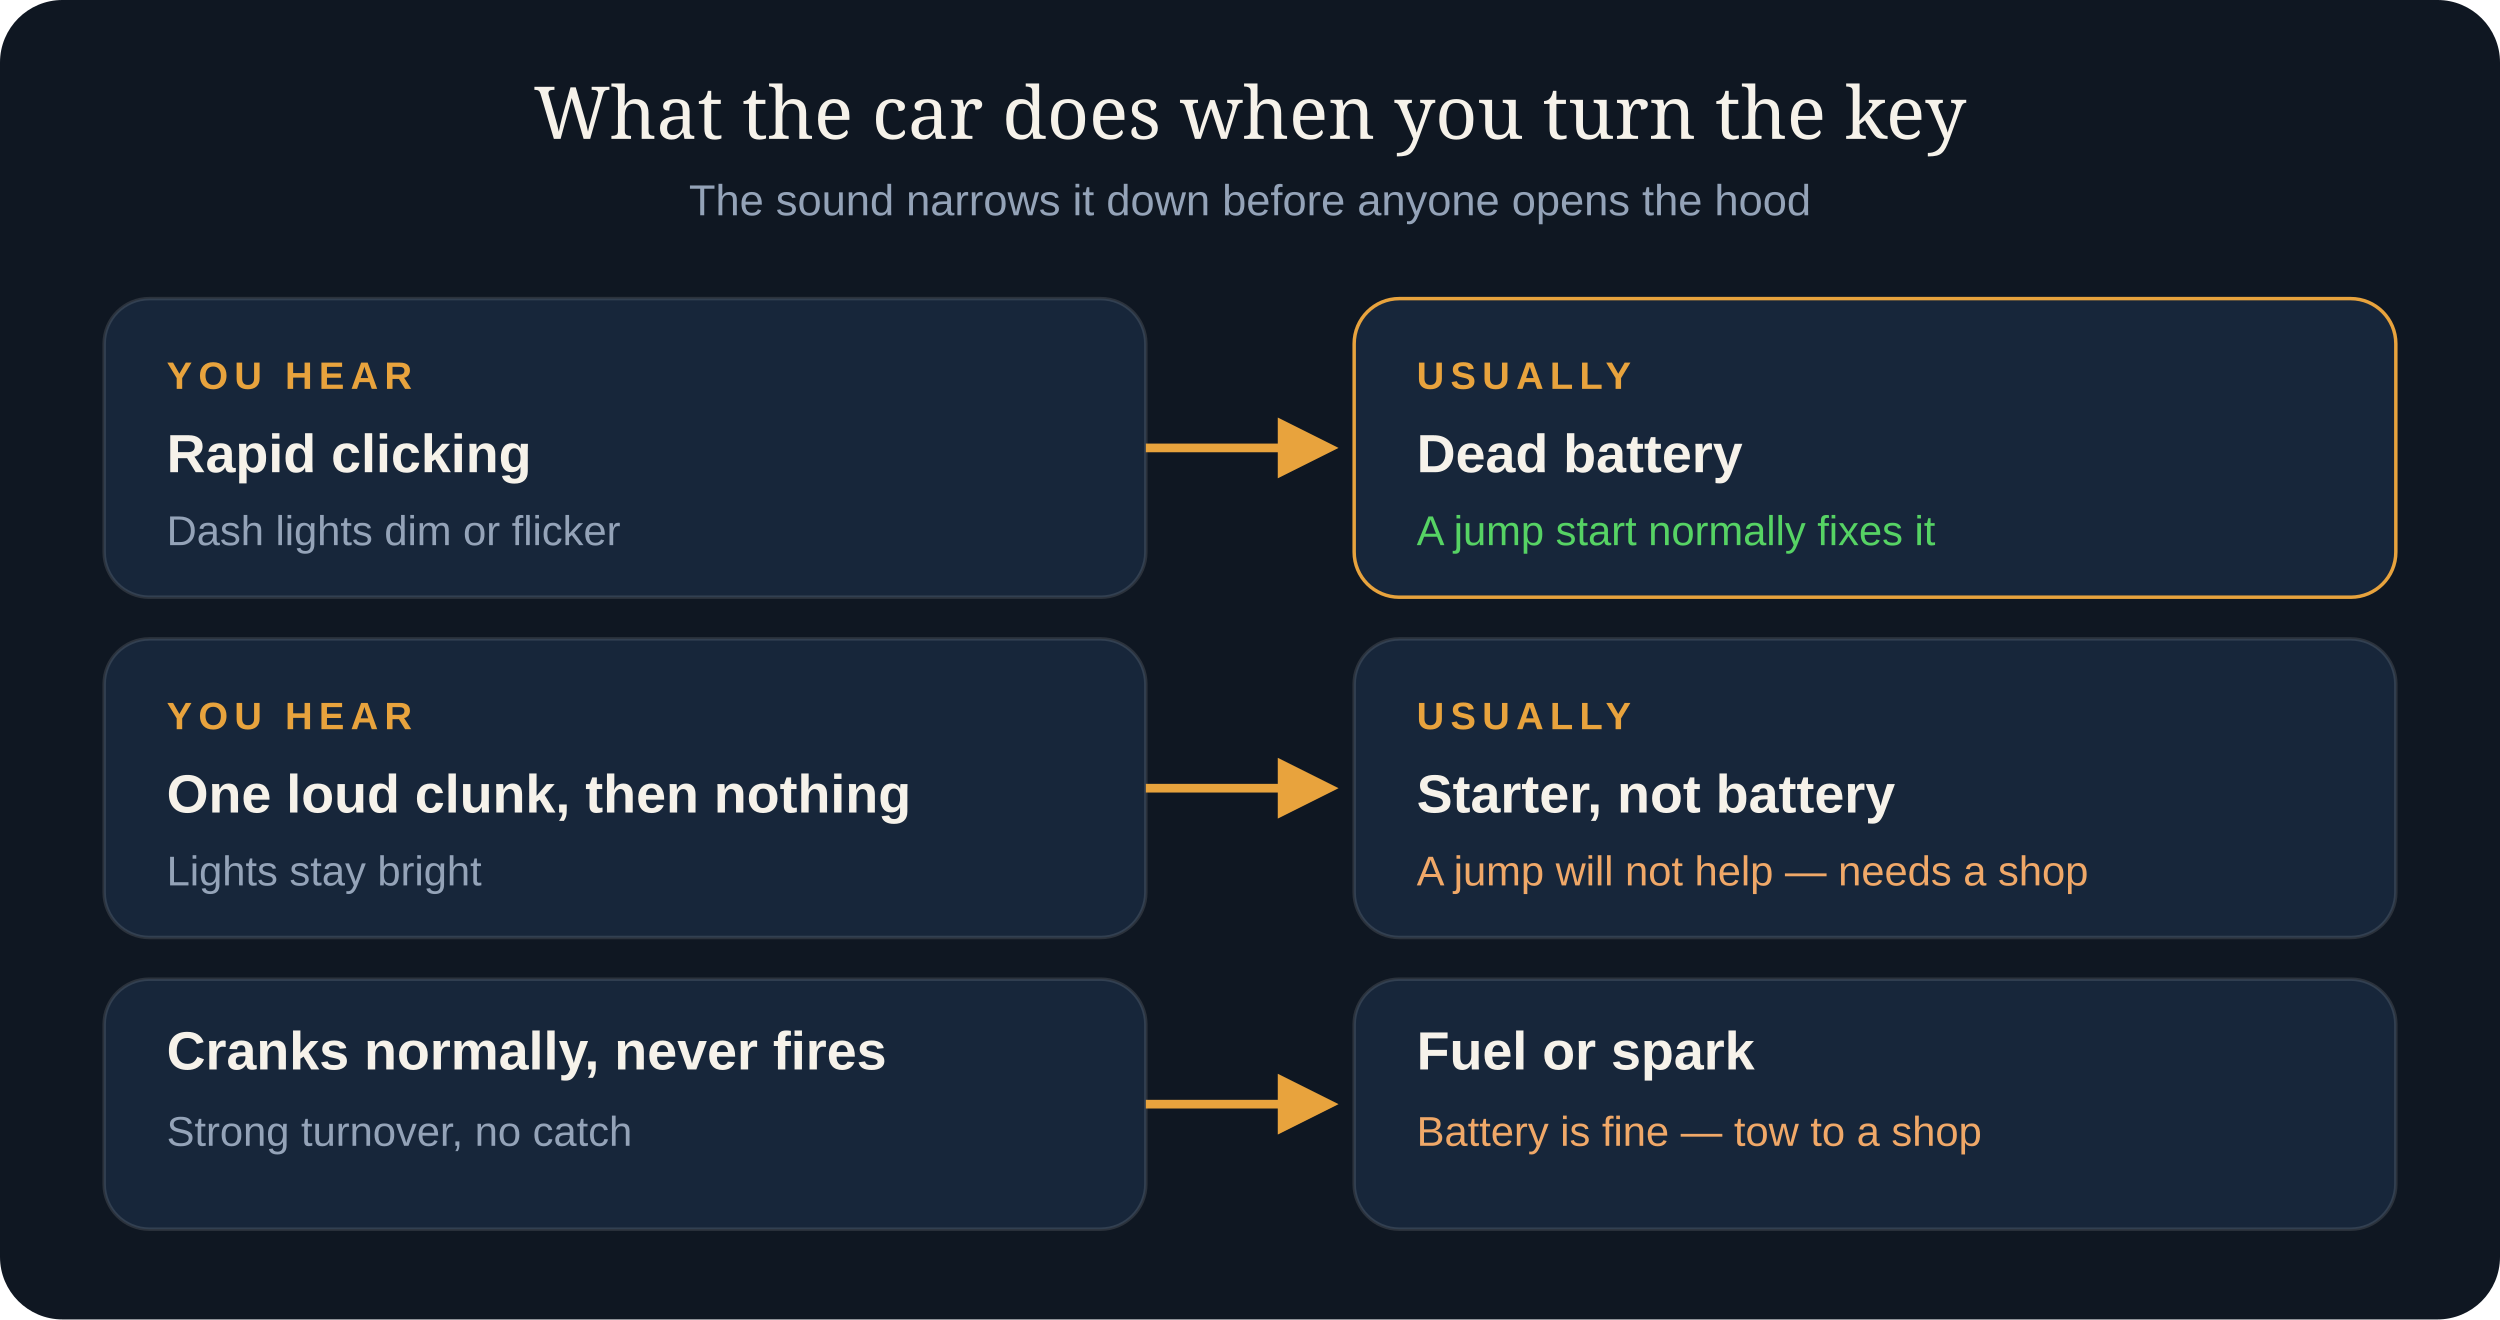
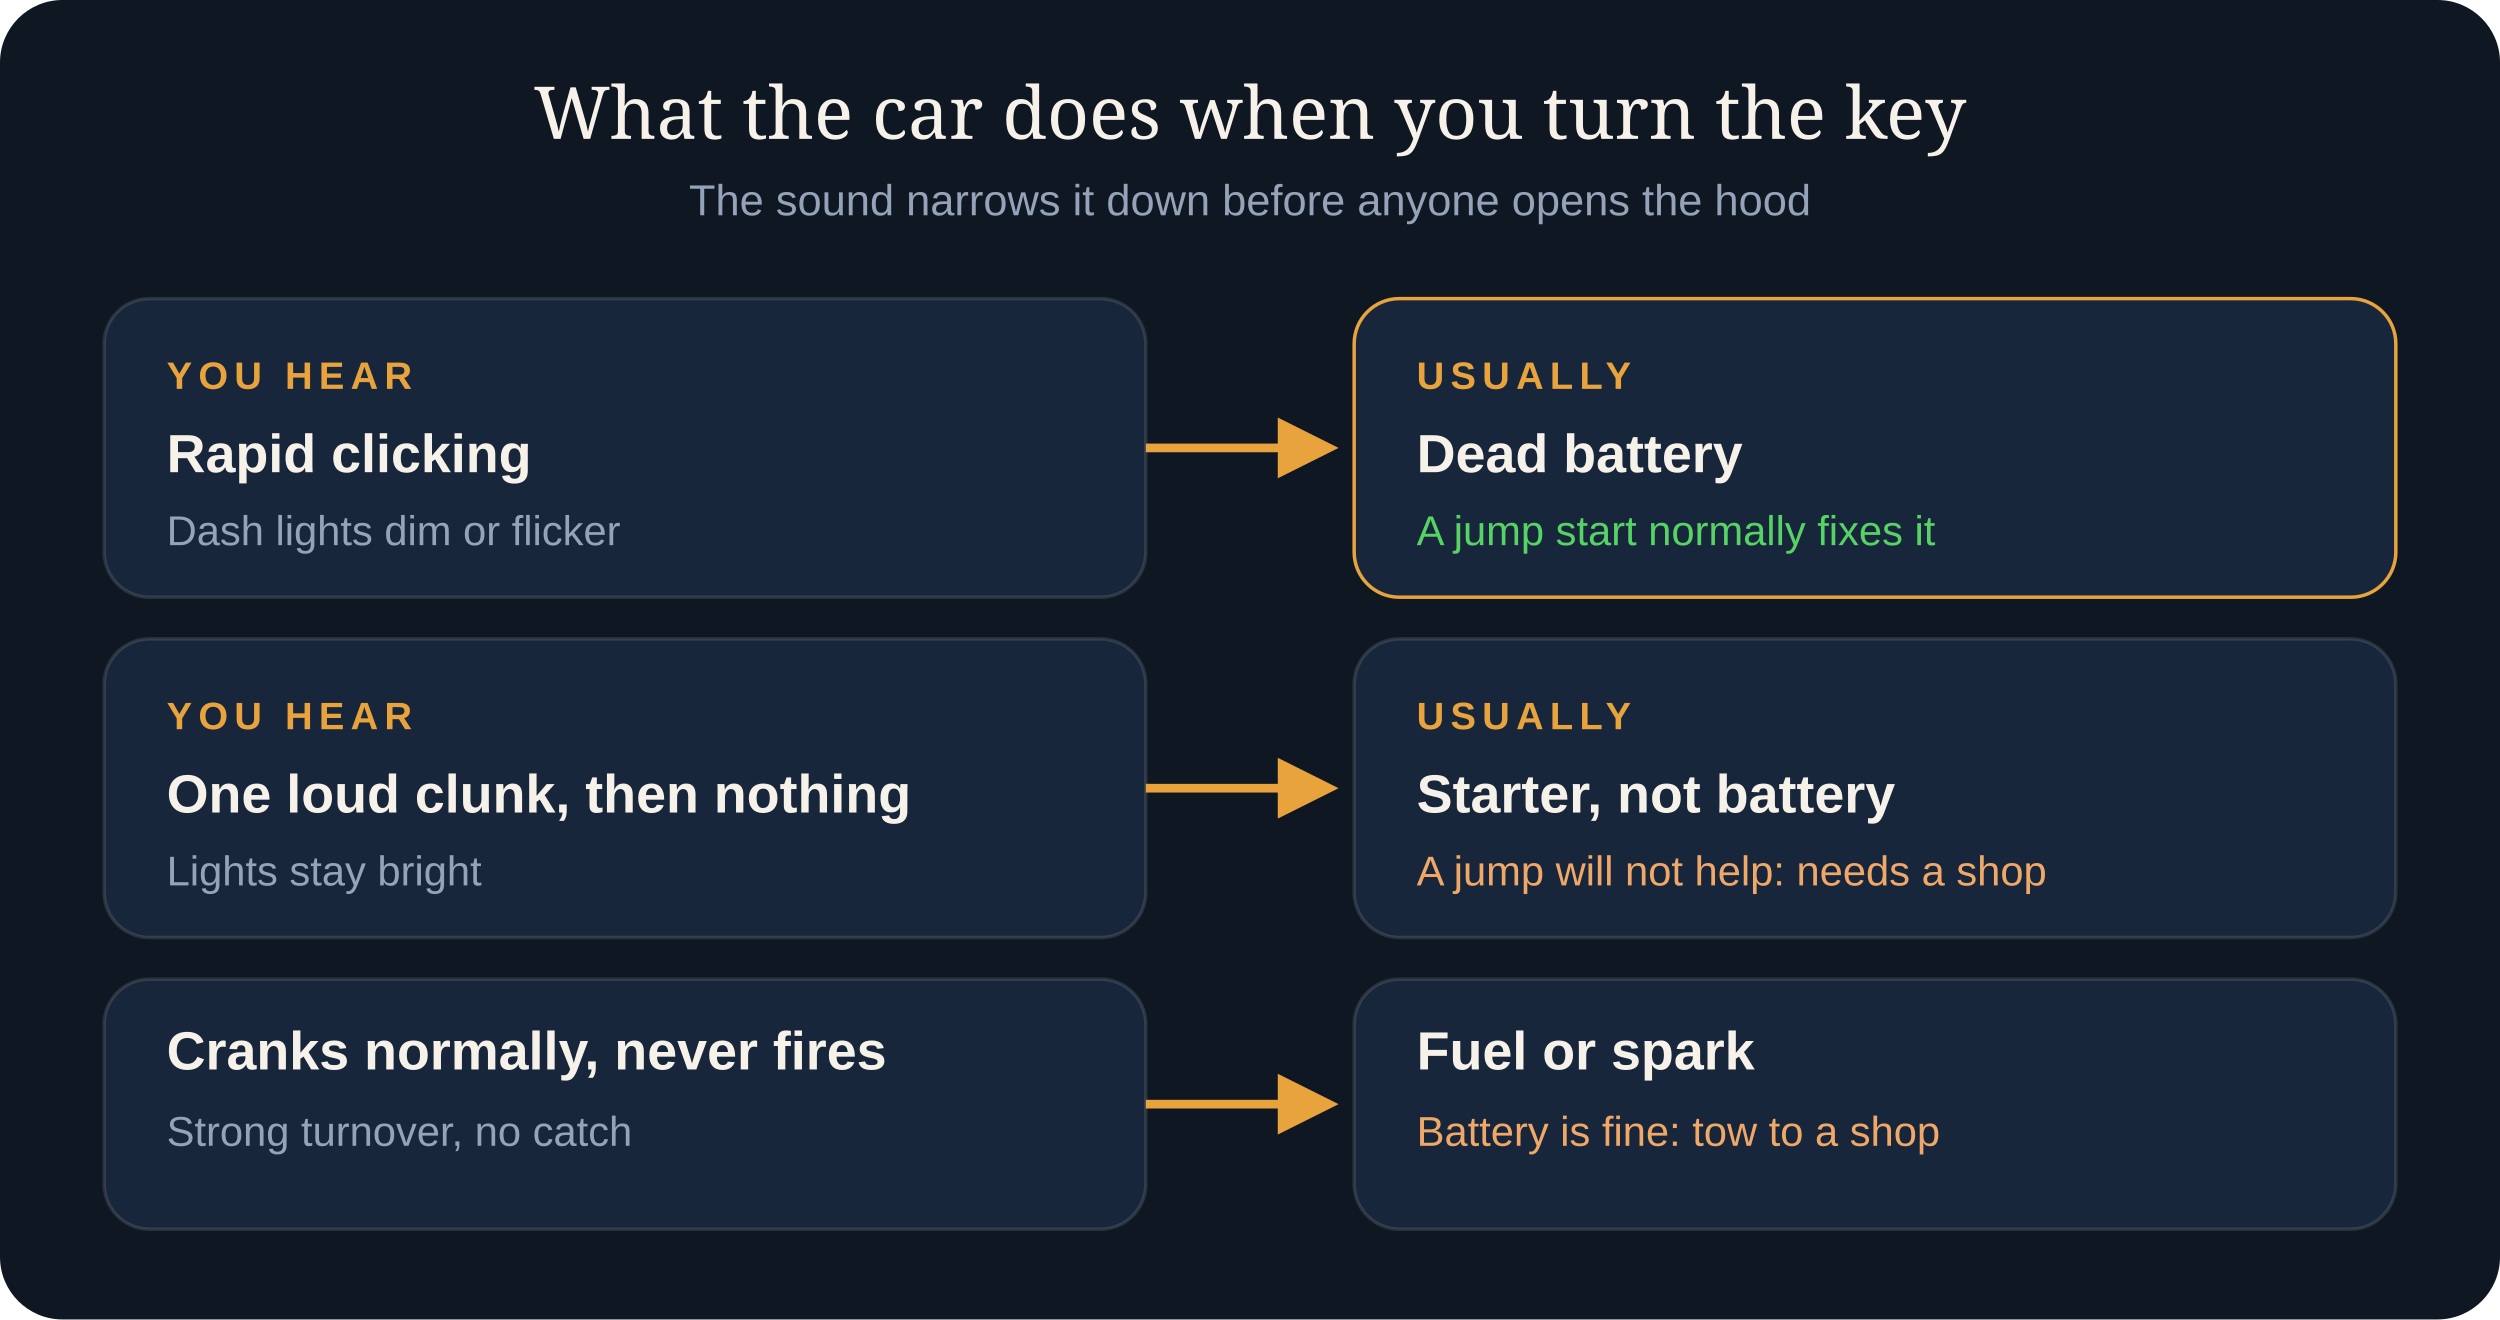
<svg xmlns="http://www.w3.org/2000/svg" viewBox="0 0 720 380" role="img" aria-label="Diagnostic chart matching what your car does when you turn the key to the likely cause: rapid clicking means a dead battery, one loud click means the starter, cranking without firing means fuel or spark, and dimming lights while driving means the alternator">
  <defs>
    <marker id="arw" viewBox="0 0 10 10" refX="8" refY="5" markerWidth="7" markerHeight="7" orient="auto-start-reverse">
      <path d="M0 0 L10 5 L0 10 z" fill="#e8a33d" />
    </marker>
  </defs>
  <rect width="720" height="380" rx="18" fill="#0f1722" />
  <text x="360" y="40" text-anchor="middle" font-family="Georgia, serif" font-size="21" fill="#f6f2ea">What the car does when you turn the key</text>
  <text x="360" y="62" text-anchor="middle" font-family="Arial, sans-serif" font-size="12.5" fill="#94a3b8">The sound narrows it down before anyone opens the hood</text>
  <g font-family="Arial, sans-serif">
    <rect x="30" y="86" width="300" height="86" rx="13" fill="#17263a" stroke="rgba(255,255,255,0.12)" />
    <text x="48" y="112" font-size="11" letter-spacing="1.8" fill="#e8a33d" font-weight="bold">YOU HEAR</text>
    <text x="48" y="136" font-size="15.5" fill="#f6f2ea" font-weight="bold">Rapid clicking</text>
    <text x="48" y="157" font-size="12" fill="#94a3b8">Dash lights dim or flicker</text>
    <line x1="330" y1="129" x2="382" y2="129" stroke="#e8a33d" stroke-width="2.5" marker-end="url(#arw)" />
    <rect x="390" y="86" width="300" height="86" rx="13" fill="#17263a" stroke="#e8a33d" />
    <text x="408" y="112" font-size="11" letter-spacing="1.8" fill="#e8a33d" font-weight="bold">USUALLY</text>
    <text x="408" y="136" font-size="15.5" fill="#f6f2ea" font-weight="bold">Dead battery</text>
    <text x="408" y="157" font-size="12" fill="#56d364">A jump start normally fixes it</text>
    <rect x="30" y="184" width="300" height="86" rx="13" fill="#17263a" stroke="rgba(255,255,255,0.12)" />
    <text x="48" y="210" font-size="11" letter-spacing="1.8" fill="#e8a33d" font-weight="bold">YOU HEAR</text>
    <text x="48" y="234" font-size="15.5" fill="#f6f2ea" font-weight="bold">One loud clunk, then nothing</text>
    <text x="48" y="255" font-size="12" fill="#94a3b8">Lights stay bright</text>
    <line x1="330" y1="227" x2="382" y2="227" stroke="#e8a33d" stroke-width="2.5" marker-end="url(#arw)" />
    <rect x="390" y="184" width="300" height="86" rx="13" fill="#17263a" stroke="rgba(255,255,255,0.12)" />
    <text x="408" y="210" font-size="11" letter-spacing="1.8" fill="#e8a33d" font-weight="bold">USUALLY</text>
    <text x="408" y="234" font-size="15.5" fill="#f6f2ea" font-weight="bold">Starter, not battery</text>
-     <text x="408" y="255" font-size="12" fill="#f0a868">A jump will not help — needs a shop</text>
+     <text x="408" y="255" font-size="12" fill="#f0a868">A jump will not help: needs a shop</text>
    <rect x="30" y="282" width="300" height="72" rx="13" fill="#17263a" stroke="rgba(255,255,255,0.12)" />
    <text x="48" y="308" font-size="15.5" fill="#f6f2ea" font-weight="bold">Cranks normally, never fires</text>
    <text x="48" y="330" font-size="12" fill="#94a3b8">Strong turnover, no catch</text>
    <line x1="330" y1="318" x2="382" y2="318" stroke="#e8a33d" stroke-width="2.5" marker-end="url(#arw)" />
    <rect x="390" y="282" width="300" height="72" rx="13" fill="#17263a" stroke="rgba(255,255,255,0.12)" />
    <text x="408" y="308" font-size="15.5" fill="#f6f2ea" font-weight="bold">Fuel or spark</text>
-     <text x="408" y="330" font-size="12" fill="#f0a868">Battery is fine — tow to a shop</text>
+     <text x="408" y="330" font-size="12" fill="#f0a868">Battery is fine: tow to a shop</text>
  </g>
</svg>
